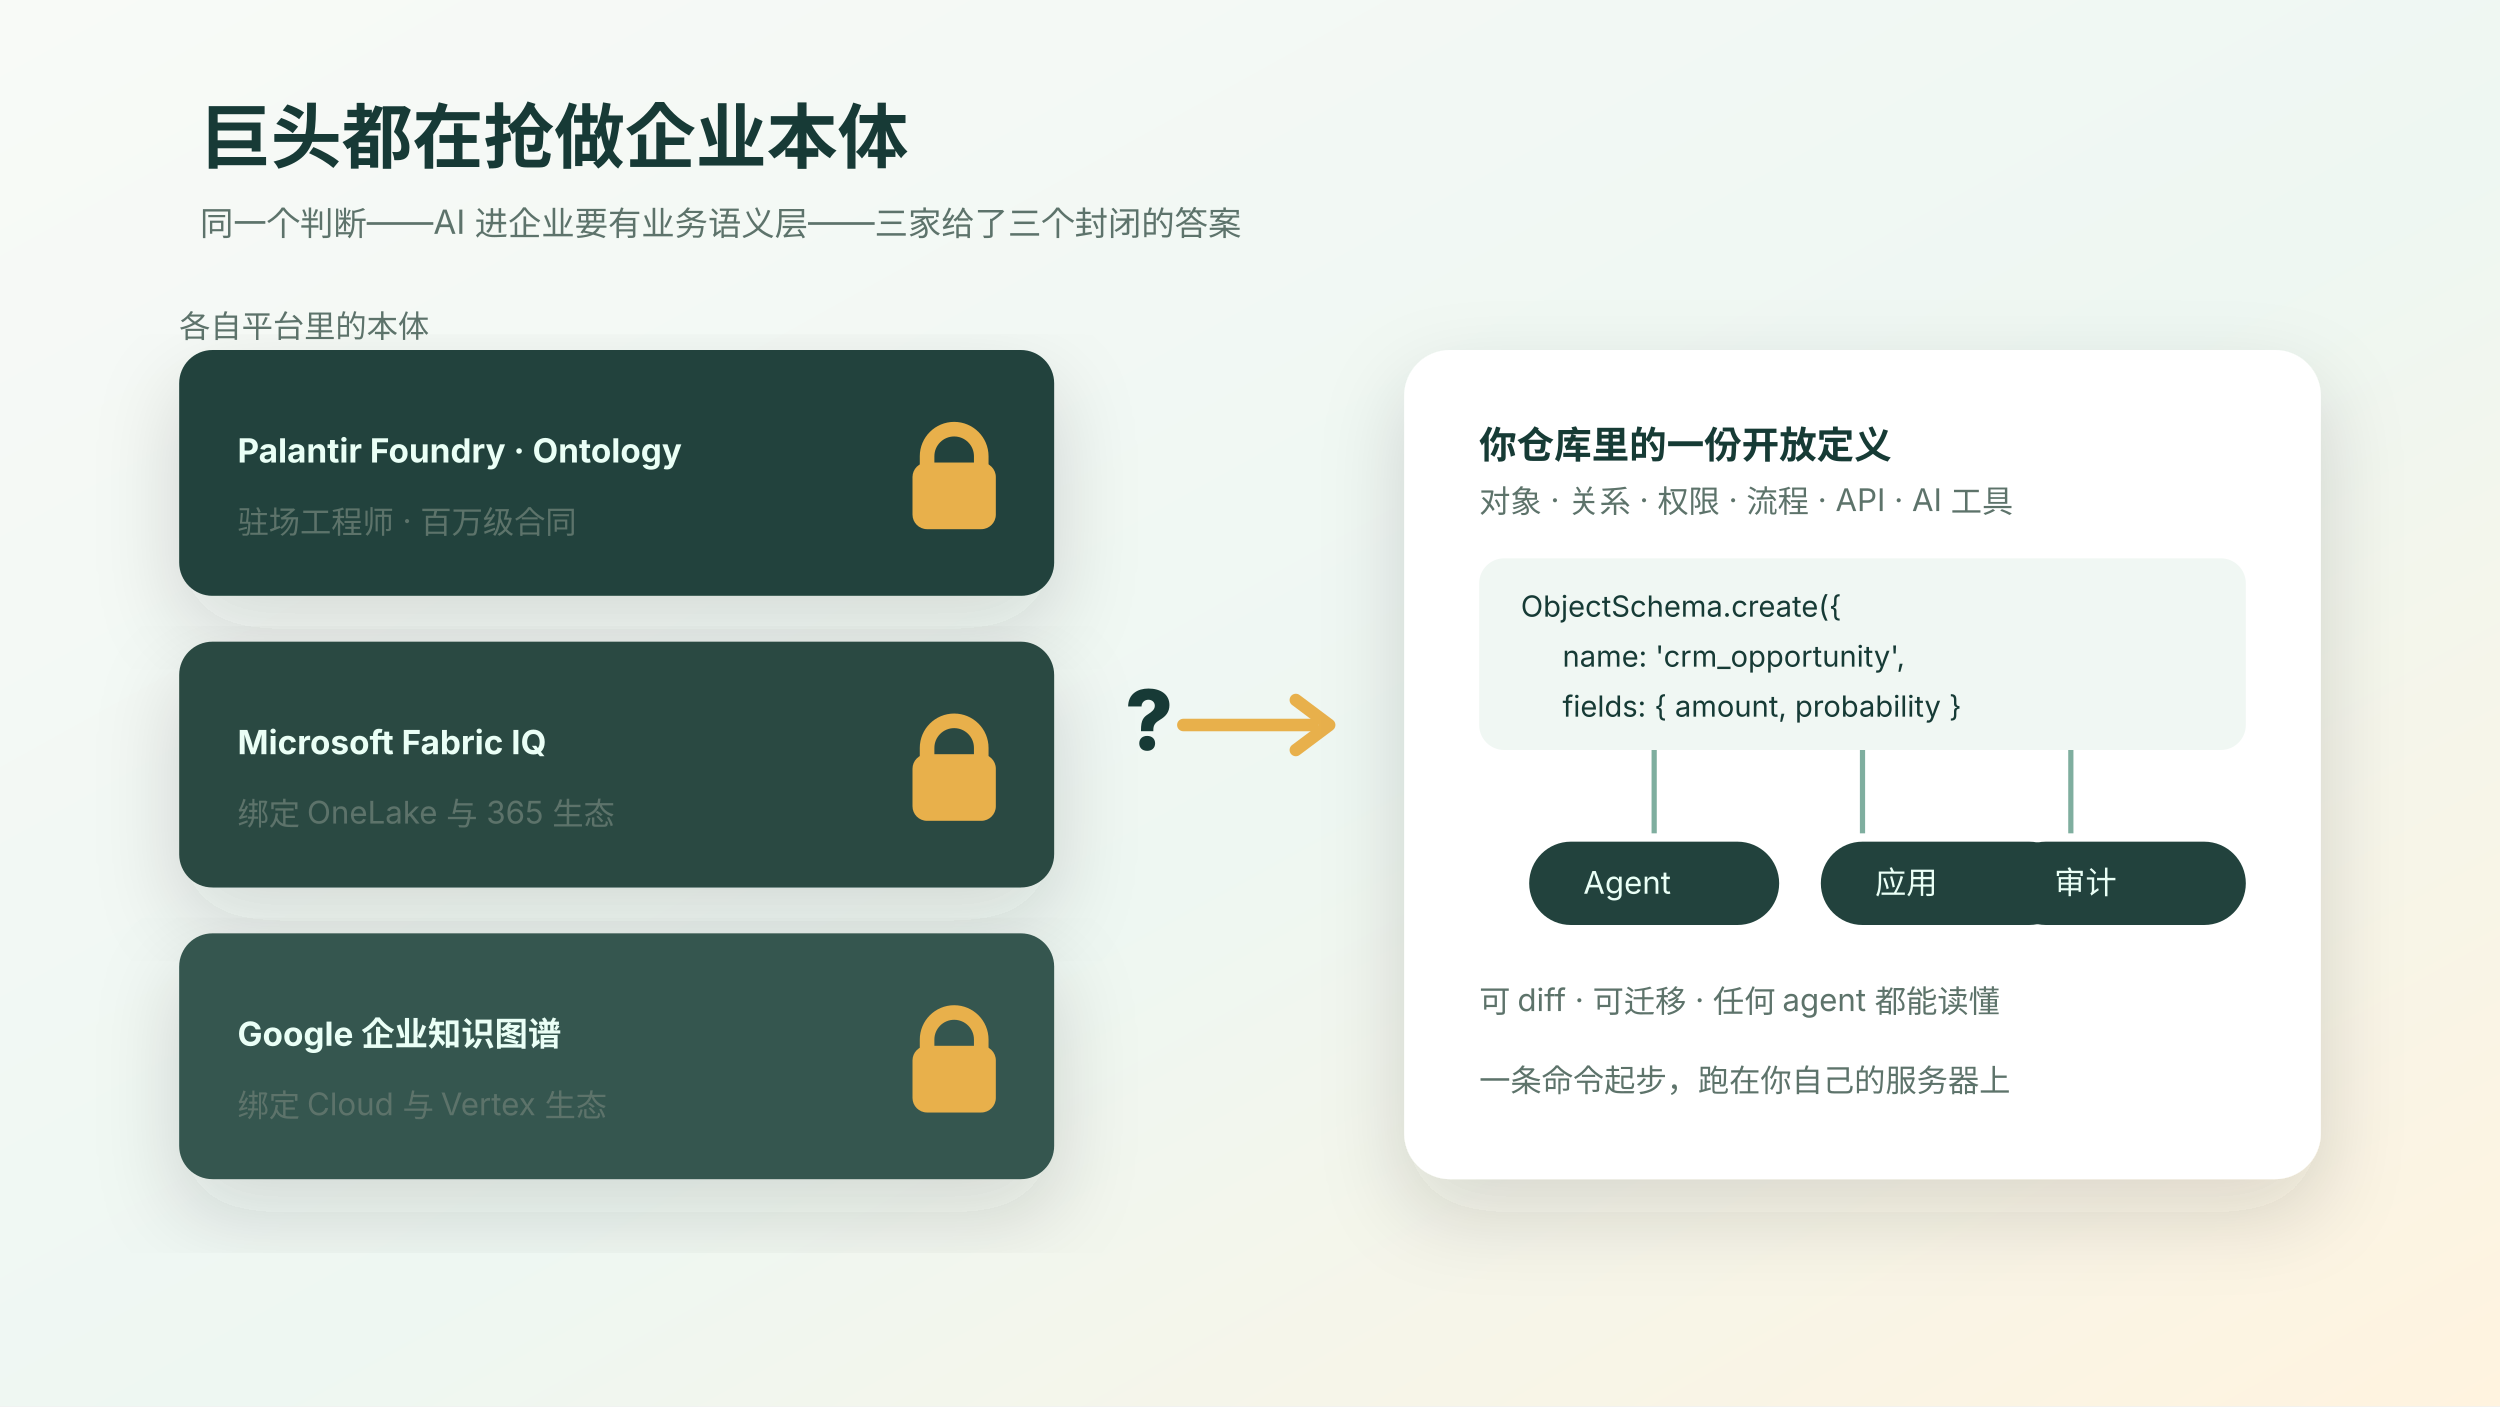
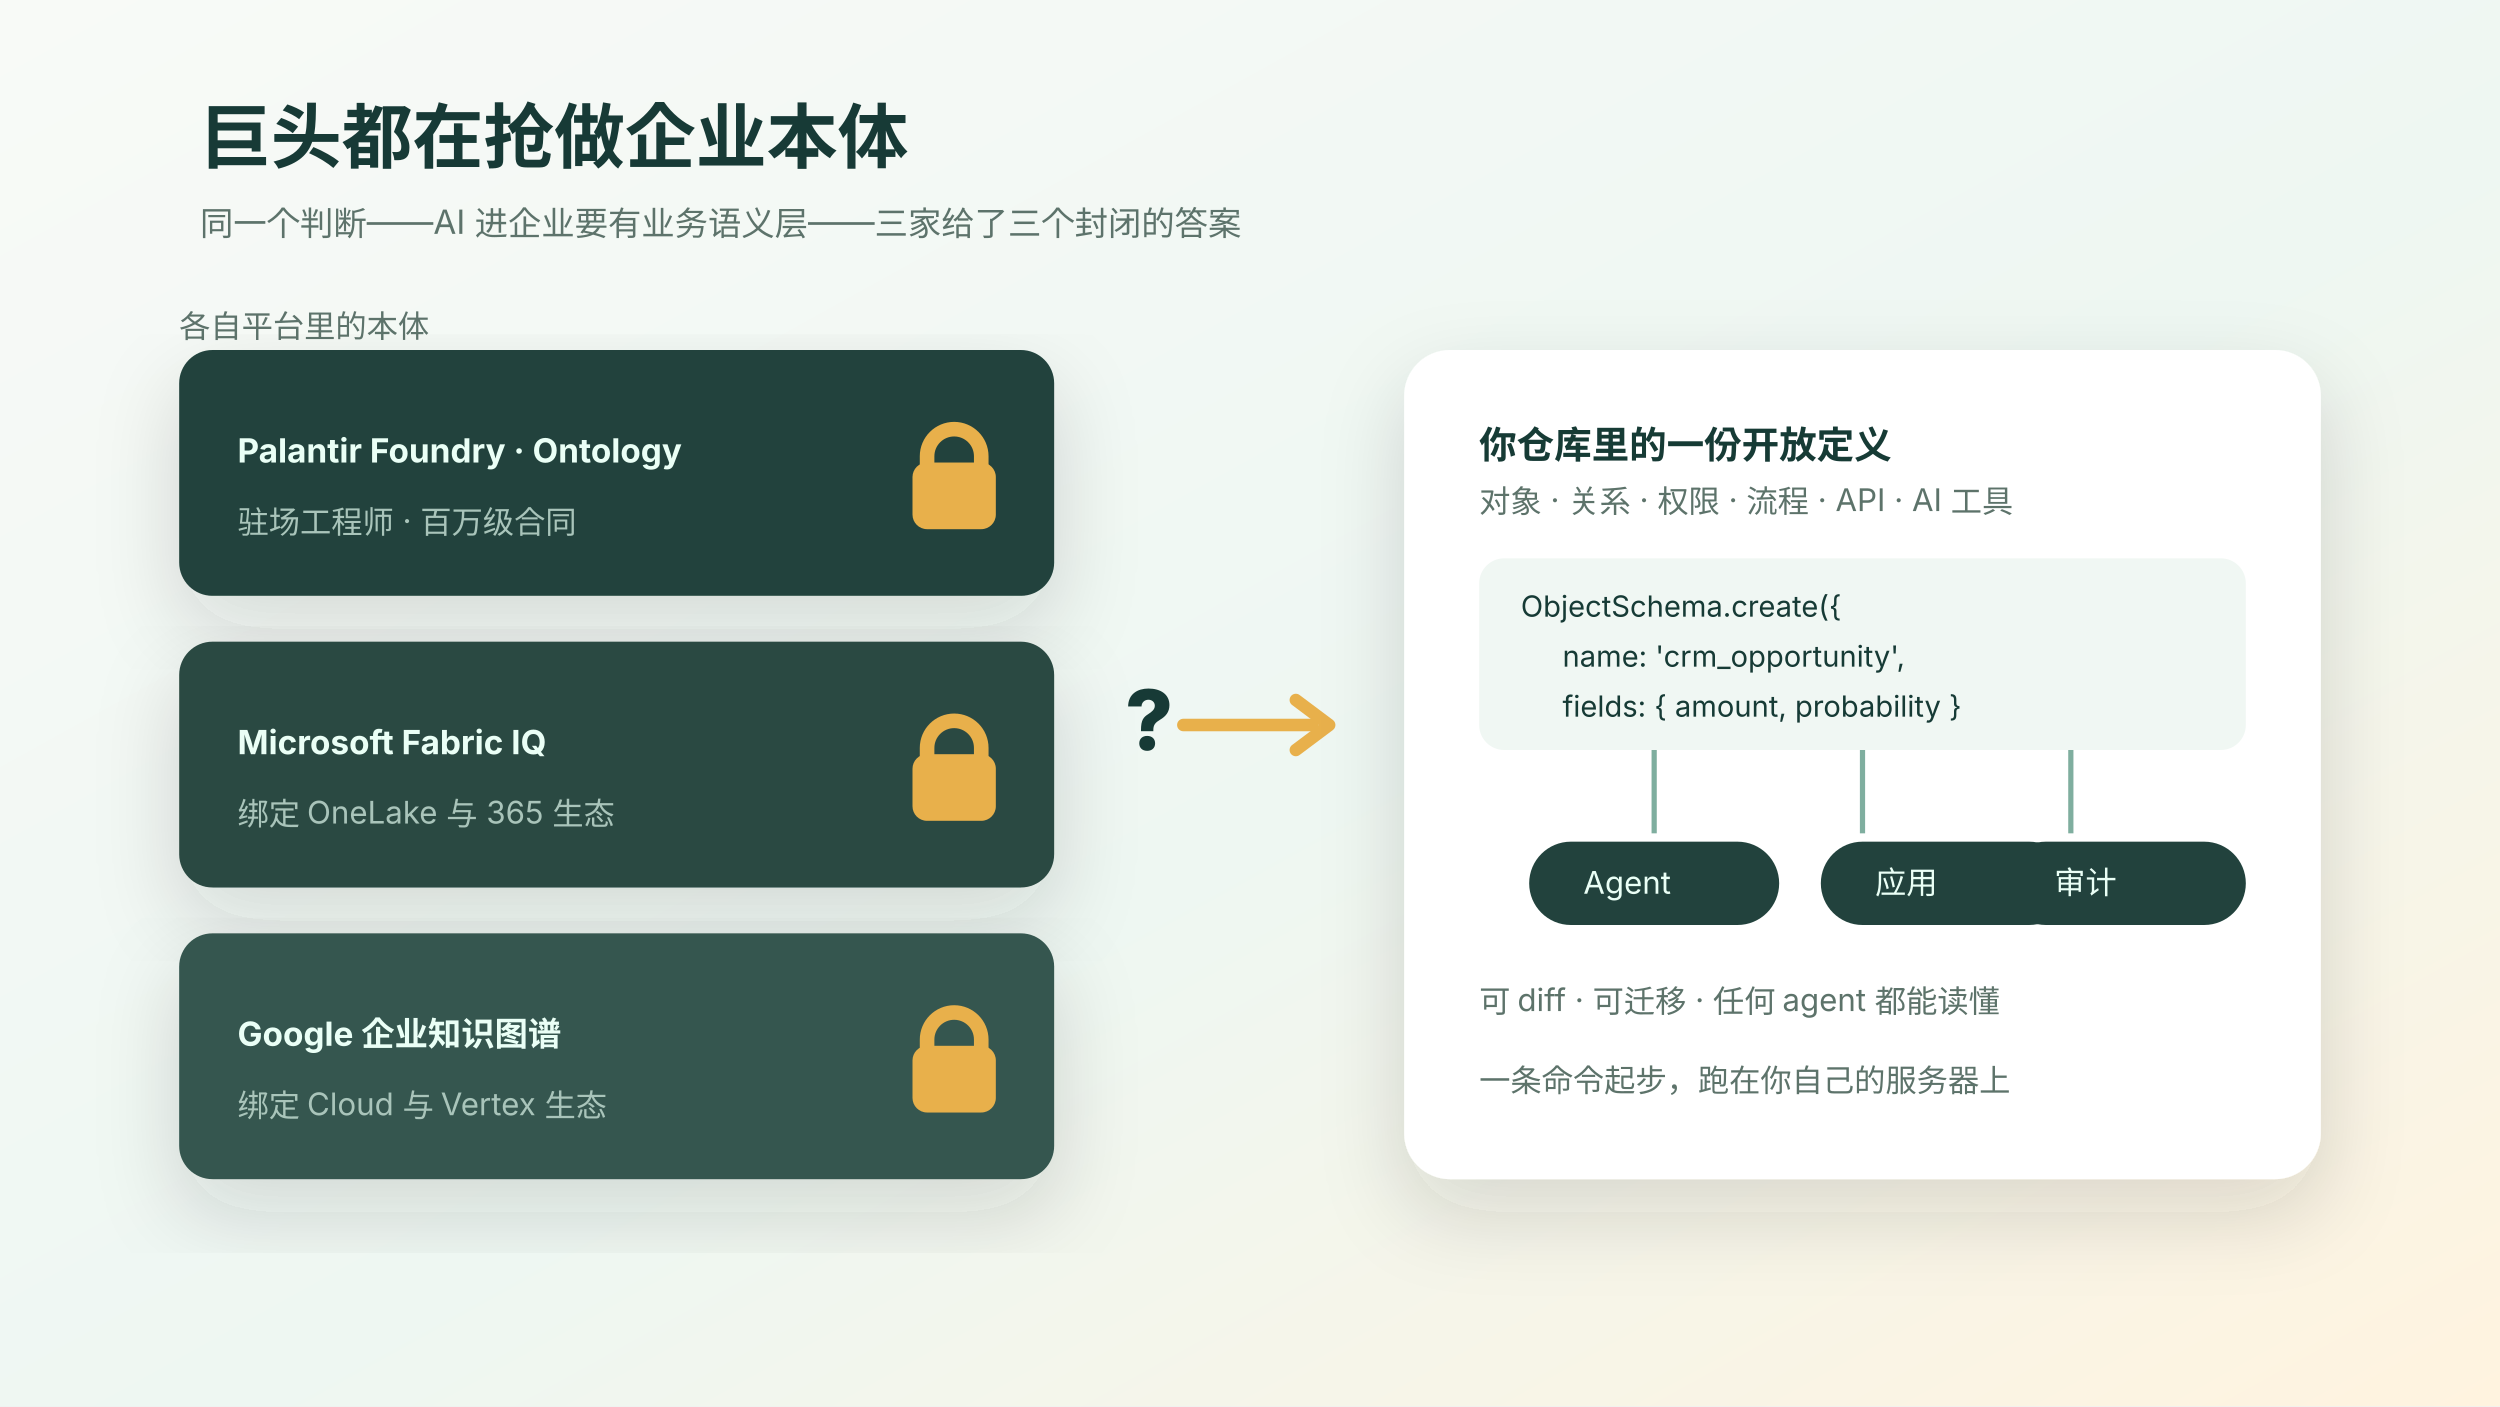
<svg xmlns="http://www.w3.org/2000/svg" viewBox="0 0 1200 675" role="img" aria-label="三家巨头各自封闭的企业本体，与一份你能带走的开放定义">
  <defs>
    <linearGradient id="bg" x1="0" x2="1" y1="0" y2="1">
      <stop stop-color="#f8faf7" />
      <stop offset=".55" stop-color="#eef7f2" />
      <stop offset="1" stop-color="#fff3df" />
    </linearGradient>
    <filter id="shadow" x="-20%" y="-20%" width="140%" height="150%">
      <feDropShadow dx="0" dy="16" stdDeviation="20" flood-color="#24342f" flood-opacity=".15" />
    </filter>
    <style>
      text{font-family:-apple-system,BlinkMacSystemFont,"Segoe UI",sans-serif;fill:#173a36}
      .tiny{font-size:16px;fill:#5d736b}.label{font-size:18px;font-weight:720}.invert{fill:#eafff6}.soft{fill:#5d736b;font-size:15px}.chip{font-size:16px;font-weight:650}
    </style>
  </defs>
  <rect width="1200" height="675" fill="url(#bg)" />
  <text x="96" y="78" font-size="34" font-weight="780">巨头都在抢做企业本体</text>
  <text x="96" y="113" class="tiny">同一个判断——AI 进企业要有业务语义层——三家给了三个封闭的答案</text>
  <g transform="translate(86 168)">
    <text x="0" y="-6" class="soft">各自平台里的本体</text>
    <g filter="url(#shadow)">
      <rect width="420" height="118" rx="16" fill="#22433d" />
      <text x="28" y="54" class="chip invert">Palantir Foundry · Ontology</text>
      <g transform="translate(352 40)">
        <rect y="14" width="40" height="32" rx="7" fill="#e8b04b" />
        <path d="M7 16 v-5 a13 13 0 0 1 26 0 v5" fill="none" stroke="#e8b04b" stroke-width="7" />
      </g>
-       <text x="28" y="88" class="soft" fill="#a9c4ba">驻场工程师 · 百万级合同</text>
+       <text x="28" y="88" class="soft" style="fill:#a9c4ba">驻场工程师 · 百万级合同</text>
    </g>
    <g filter="url(#shadow)" transform="translate(0 140)">
      <rect width="420" height="118" rx="16" fill="#2c4a43" />
      <text x="28" y="54" class="chip invert">Microsoft Fabric IQ</text>
      <g transform="translate(352 40)">
        <rect y="14" width="40" height="32" rx="7" fill="#e8b04b" />
        <path d="M7 16 v-5 a13 13 0 0 1 26 0 v5" fill="none" stroke="#e8b04b" stroke-width="7" />
      </g>
-       <text x="28" y="88" class="soft" fill="#a9c4ba">绑定 OneLake 与 365 生态</text>
+       <text x="28" y="88" class="soft" style="fill:#a9c4ba">绑定 OneLake 与 365 生态</text>
    </g>
    <g filter="url(#shadow)" transform="translate(0 280)">
      <rect width="420" height="118" rx="16" fill="#35564f" />
      <text x="28" y="54" class="chip invert">Google 企业知识图谱</text>
      <g transform="translate(352 40)">
        <rect y="14" width="40" height="32" rx="7" fill="#e8b04b" />
        <path d="M7 16 v-5 a13 13 0 0 1 26 0 v5" fill="none" stroke="#e8b04b" stroke-width="7" />
      </g>
-       <text x="28" y="88" class="soft" fill="#a9c4ba">绑定 Cloud 与 Vertex 生态</text>
+       <text x="28" y="88" class="soft" style="fill:#a9c4ba">绑定 Cloud 与 Vertex 生态</text>
    </g>
  </g>
  <g transform="translate(540 360)">
    <text x="0" y="0" font-size="40" font-weight="800" fill="#e8b04b">?</text>
    <path d="M28 -12 h62" stroke="#e8b04b" stroke-width="6" stroke-linecap="round" />
    <path d="M82 -24 l16 12 -16 12" fill="none" stroke="#e8b04b" stroke-width="6" stroke-linecap="round" stroke-linejoin="round" />
  </g>
  <g transform="translate(674 168)" filter="url(#shadow)">
    <rect width="440" height="398" rx="22" fill="#ffffff" />
    <text x="36" y="52" class="label">你仓库里的一份开放定义</text>
    <text x="36" y="78" class="soft">对象 · 关系 · 权限 · 流程 · API · AI 工具</text>
    <g font-family="ui-monospace,Menlo,monospace" font-size="14" fill="#2c4a43">
      <rect x="36" y="100" width="368" height="92" rx="12" fill="#f0f7f3" />
      <text x="56" y="128">ObjectSchema.create({</text>
      <text x="76" y="152">name: 'crm_opportunity',</text>
      <text x="76" y="176">fields: { amount, probability }</text>
    </g>
    <g stroke="#7fae9f" stroke-width="2.5" fill="none">
      <path d="M120 192 v40" />
      <path d="M220 192 v40" />
      <path d="M320 192 v40" />
    </g>
    <g font-size="15">
      <rect x="60" y="236" width="120" height="40" rx="20" fill="#22433d" />
      <text x="86" y="261" class="invert">Agent</text>
      <rect x="200" y="236" width="120" height="40" rx="20" fill="#22433d" />
      <text x="226" y="261" class="invert">应用</text>
      <rect x="288" y="236" width="116" height="40" rx="20" fill="#22433d" />
      <text x="312" y="261" class="invert">审计</text>
    </g>
    <text x="36" y="318" class="soft">可 diff · 可迁移 · 任何 agent 都能读懂</text>
    <text x="36" y="356" class="soft">一条命令起步，跑在你自己的服务器上</text>
  </g>
</svg>
